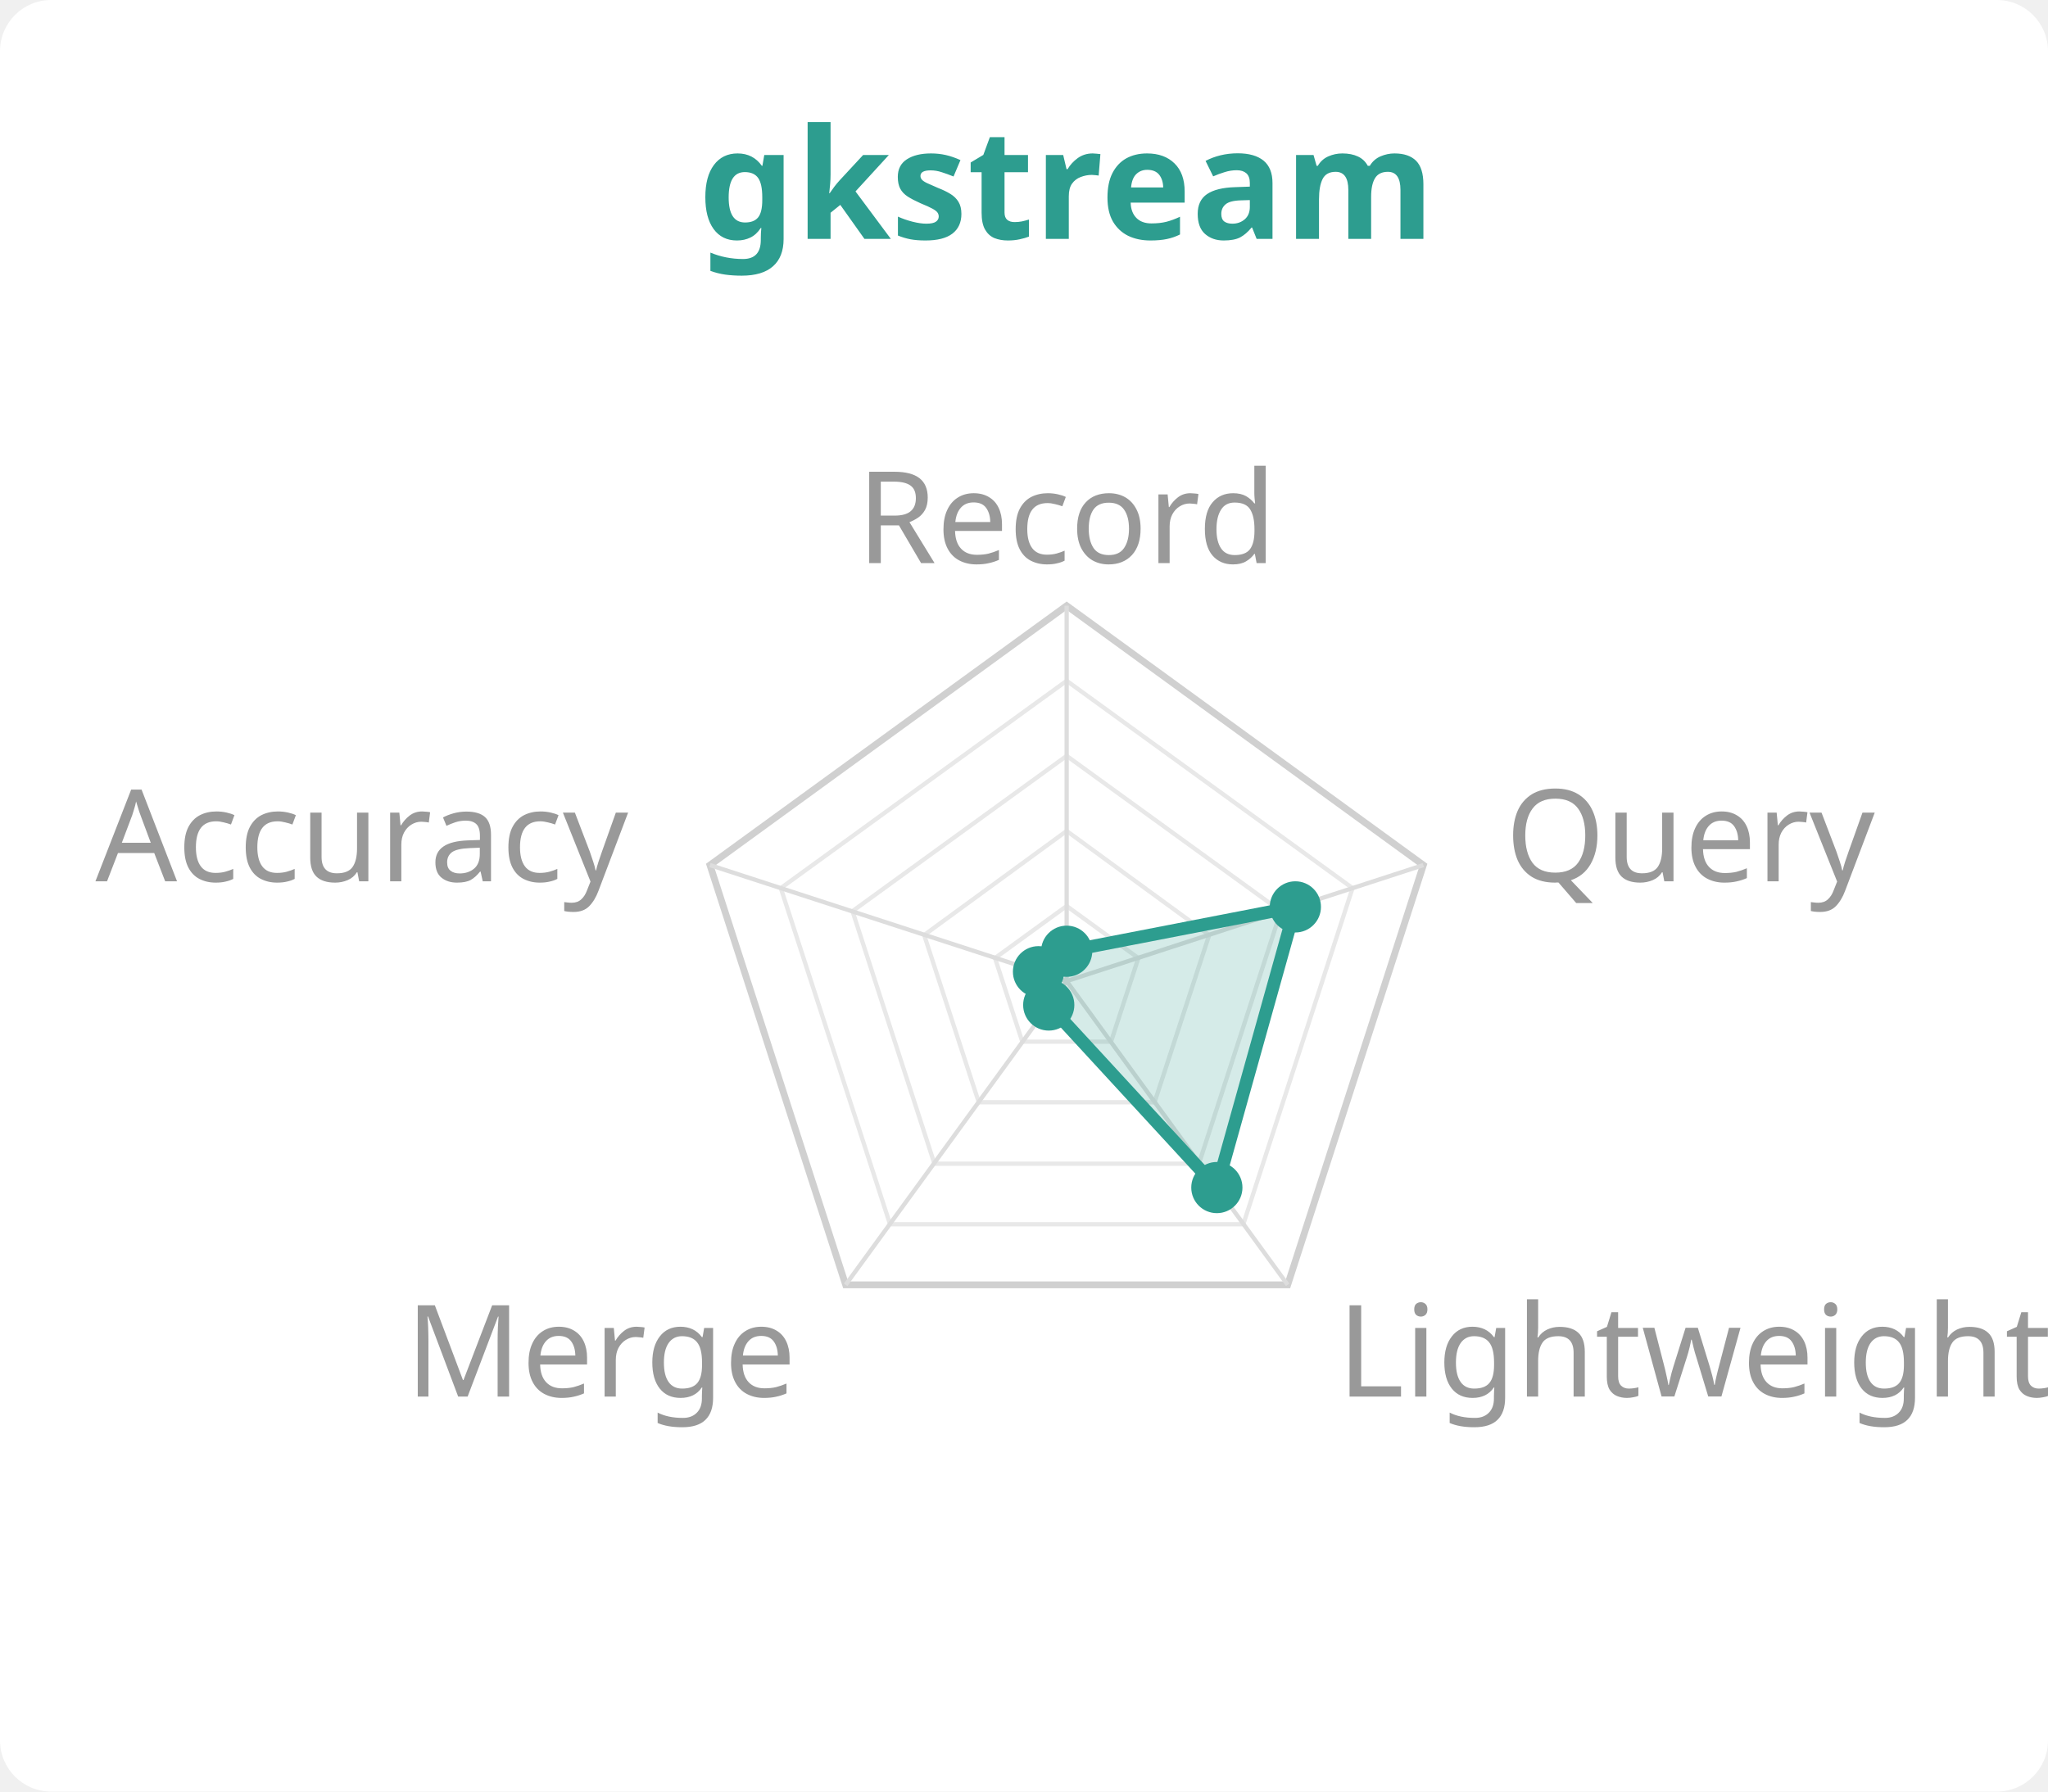
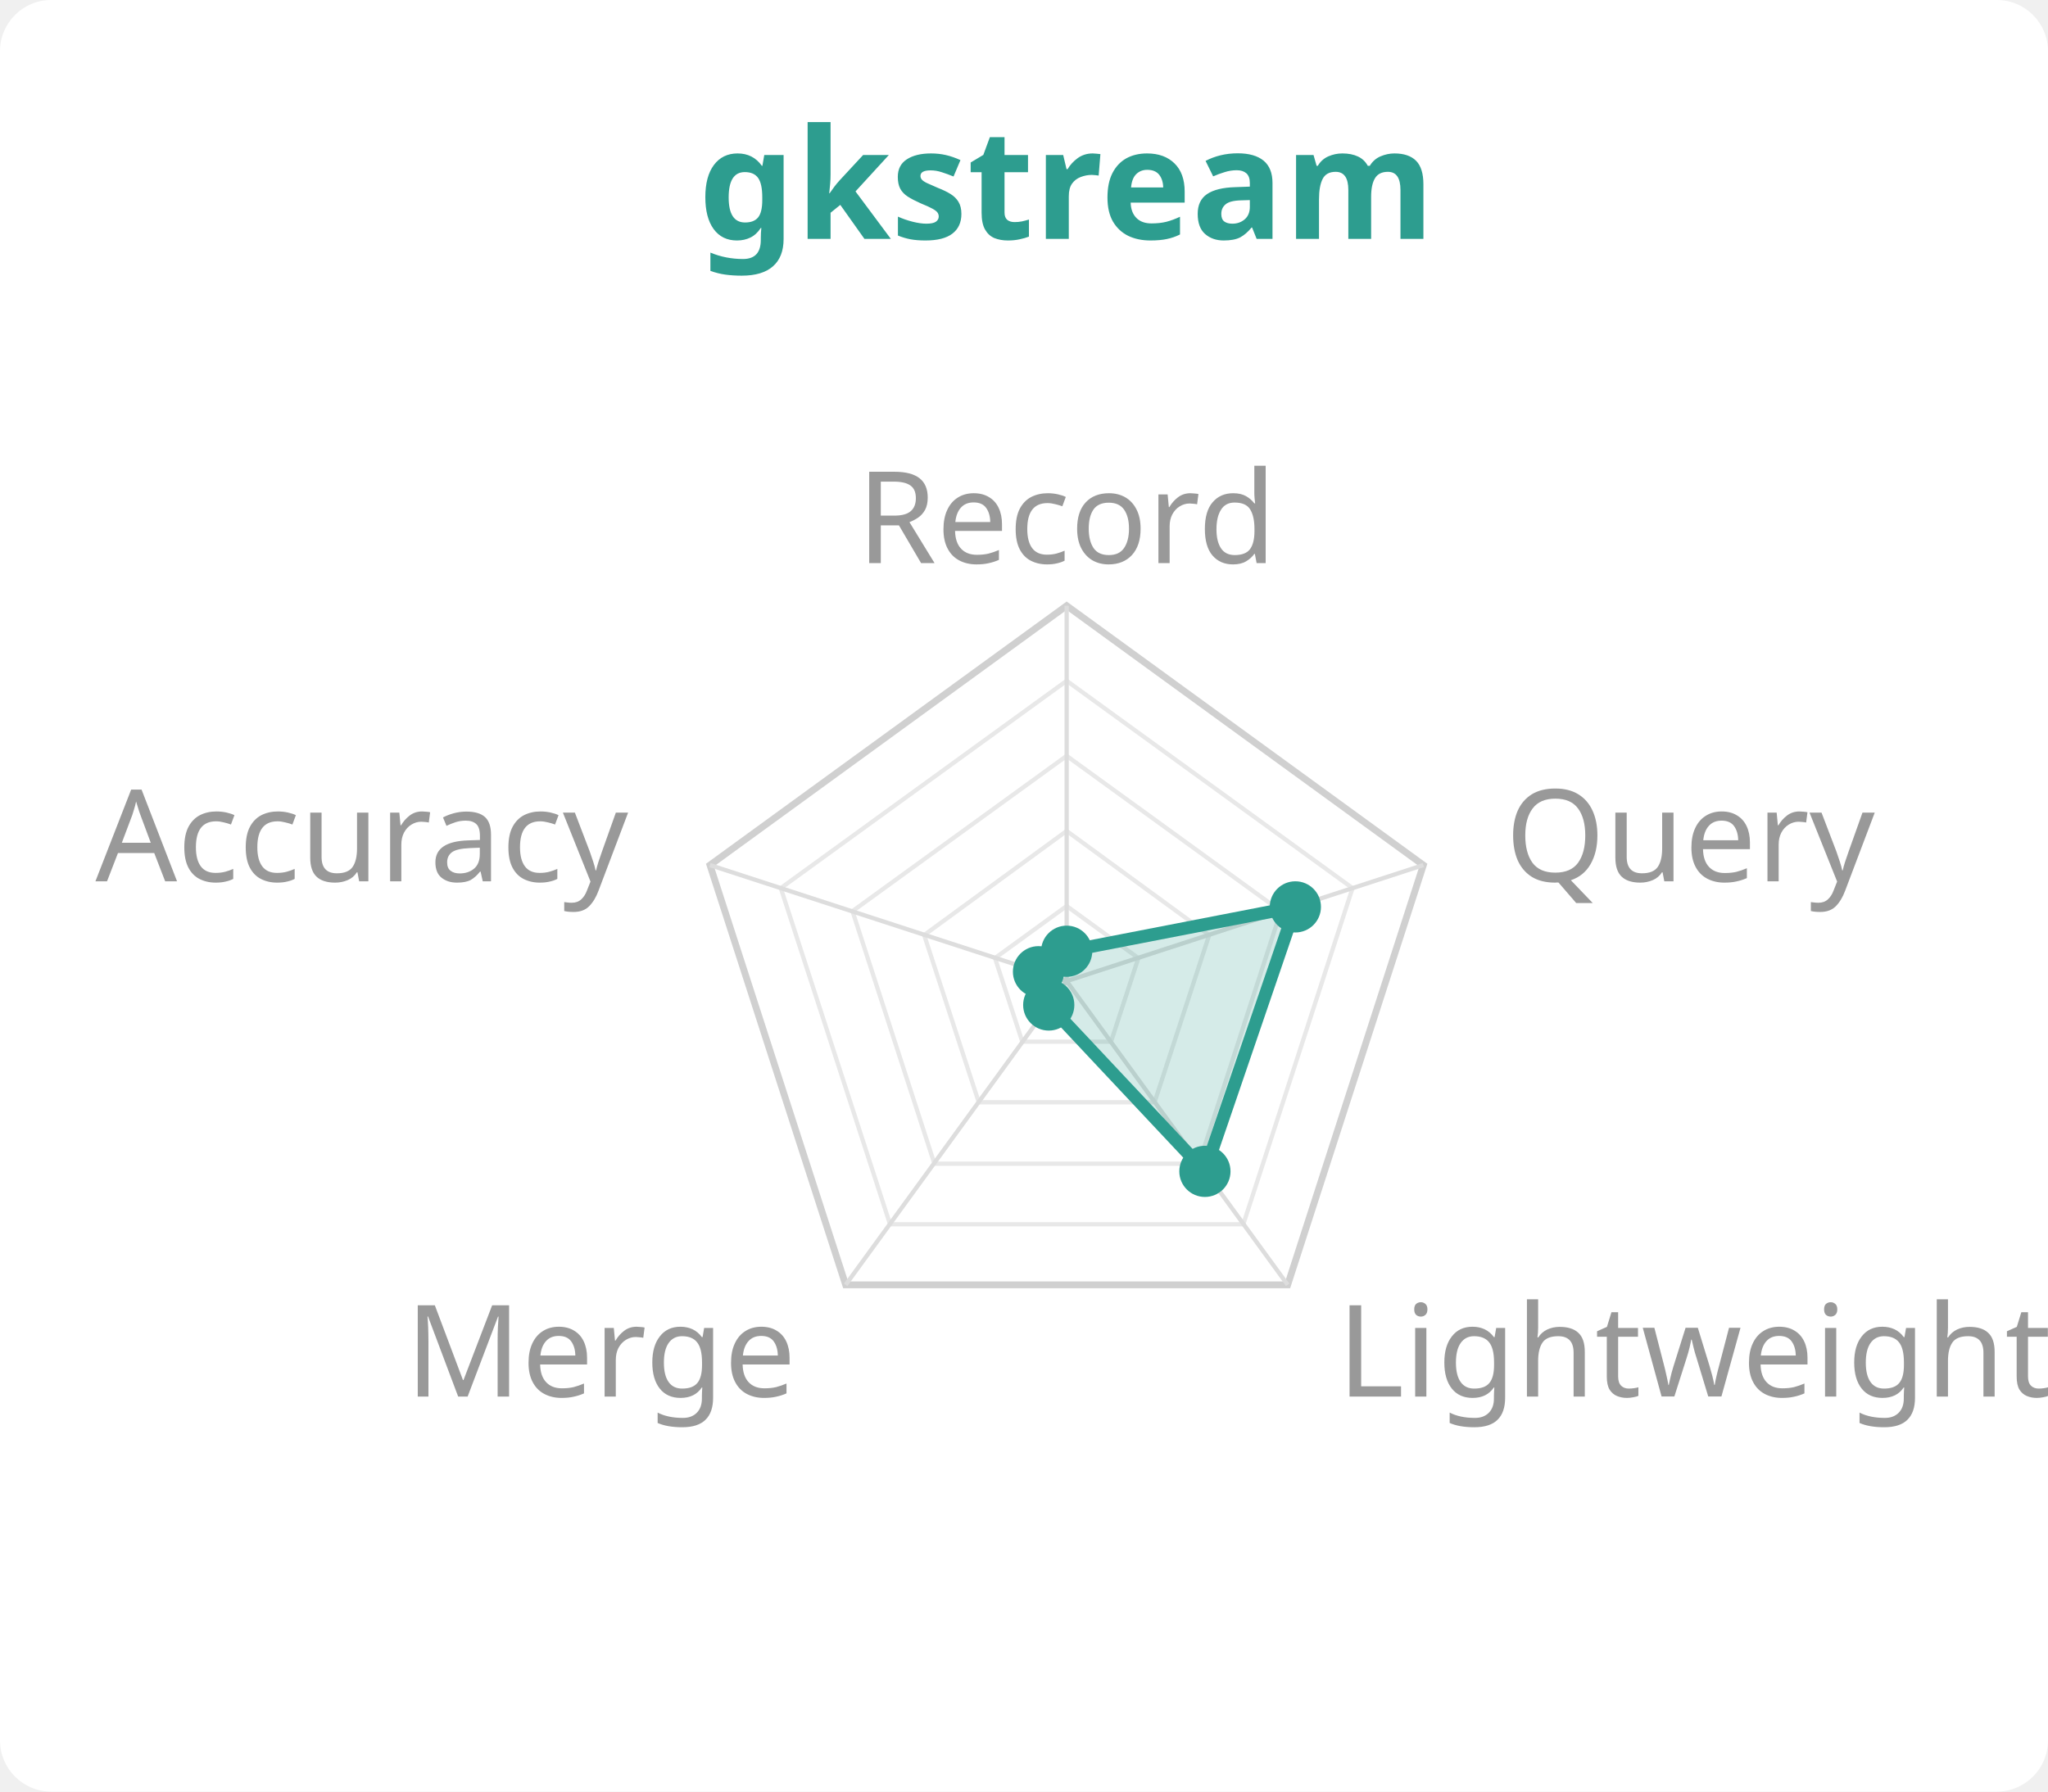
<svg xmlns="http://www.w3.org/2000/svg" viewBox="0 0 240 210" width="240" height="210">
  <rect x="0.0" y="0.0" width="240.0" height="210.0" fill="white" rx="6" />
  <text x="125.0" y="28.0" font-family="system-ui,sans-serif" font-size="18" font-weight="600" fill="#2D9D8F" text-anchor="middle">gkstream</text>
  <polygon points="125.0,106.2 133.4,112.3 130.2,122.1 119.8,122.1 116.6,112.3" fill="none" stroke="#e8e8e8" stroke-width="0.5" />
  <polygon points="125.0,97.4 141.7,109.6 135.3,129.2 114.7,129.2 108.3,109.6" fill="none" stroke="#e8e8e8" stroke-width="0.5" />
  <polygon points="125.0,88.6 150.1,106.8 140.5,136.4 109.5,136.4 99.9,106.8" fill="none" stroke="#e8e8e8" stroke-width="0.5" />
  <polygon points="125.0,79.8 158.5,104.1 145.7,143.5 104.3,143.5 91.5,104.1" fill="none" stroke="#e8e8e8" stroke-width="0.5" />
  <polygon points="125.0,71.0 166.8,101.4 150.9,150.6 99.1,150.6 83.2,101.4" fill="none" stroke="#d0d0d0" stroke-width="0.8" />
  <line x1="125" y1="115" x2="125.0" y2="71.0" stroke="#ddd" stroke-width="0.5" />
  <line x1="125" y1="115" x2="166.8" y2="101.4" stroke="#ddd" stroke-width="0.5" />
  <line x1="125" y1="115" x2="150.9" y2="150.6" stroke="#ddd" stroke-width="0.5" />
  <line x1="125" y1="115" x2="99.1" y2="150.6" stroke="#ddd" stroke-width="0.5" />
  <line x1="125" y1="115" x2="83.2" y2="101.4" stroke="#ddd" stroke-width="0.5" />
  <text x="125.0" y="66.0" font-family="system-ui,sans-serif" font-size="15" fill="#999" text-anchor="middle">Record</text>
  <text x="176.4" y="103.3" font-family="system-ui,sans-serif" font-size="15" fill="#999" text-anchor="start">Query</text>
  <text x="156.7" y="163.7" font-family="system-ui,sans-serif" font-size="15" fill="#999" text-anchor="start">Lightweight</text>
  <text x="93.3" y="163.7" font-family="system-ui,sans-serif" font-size="15" fill="#999" text-anchor="end">Merge</text>
  <text x="73.6" y="103.3" font-family="system-ui,sans-serif" font-size="15" fill="#999" text-anchor="end">Accuracy</text>
-   <polygon points="125.0,111.5 151.8,106.3 142.6,139.2 122.9,117.8 121.7,113.9" fill="#2D9D8F" fill-opacity="0.20" stroke="#2D9D8F" stroke-width="1.5" />
+   <polygon points="125.0,111.5 151.8,106.3 141.2,137.3 122.9,117.8 121.7,113.9" fill="#2D9D8F" fill-opacity="0.20" stroke="#2D9D8F" stroke-width="1.5" />
  <circle cx="125.0" cy="111.5" r="3" fill="#2D9D8F" />
  <circle cx="151.8" cy="106.3" r="3" fill="#2D9D8F" />
-   <circle cx="142.6" cy="139.2" r="3" fill="#2D9D8F" />
+   <circle cx="141.2" cy="137.3" r="3" fill="#2D9D8F" />
  <circle cx="122.9" cy="117.8" r="3" fill="#2D9D8F" />
  <circle cx="121.7" cy="113.9" r="3" fill="#2D9D8F" />
</svg>
